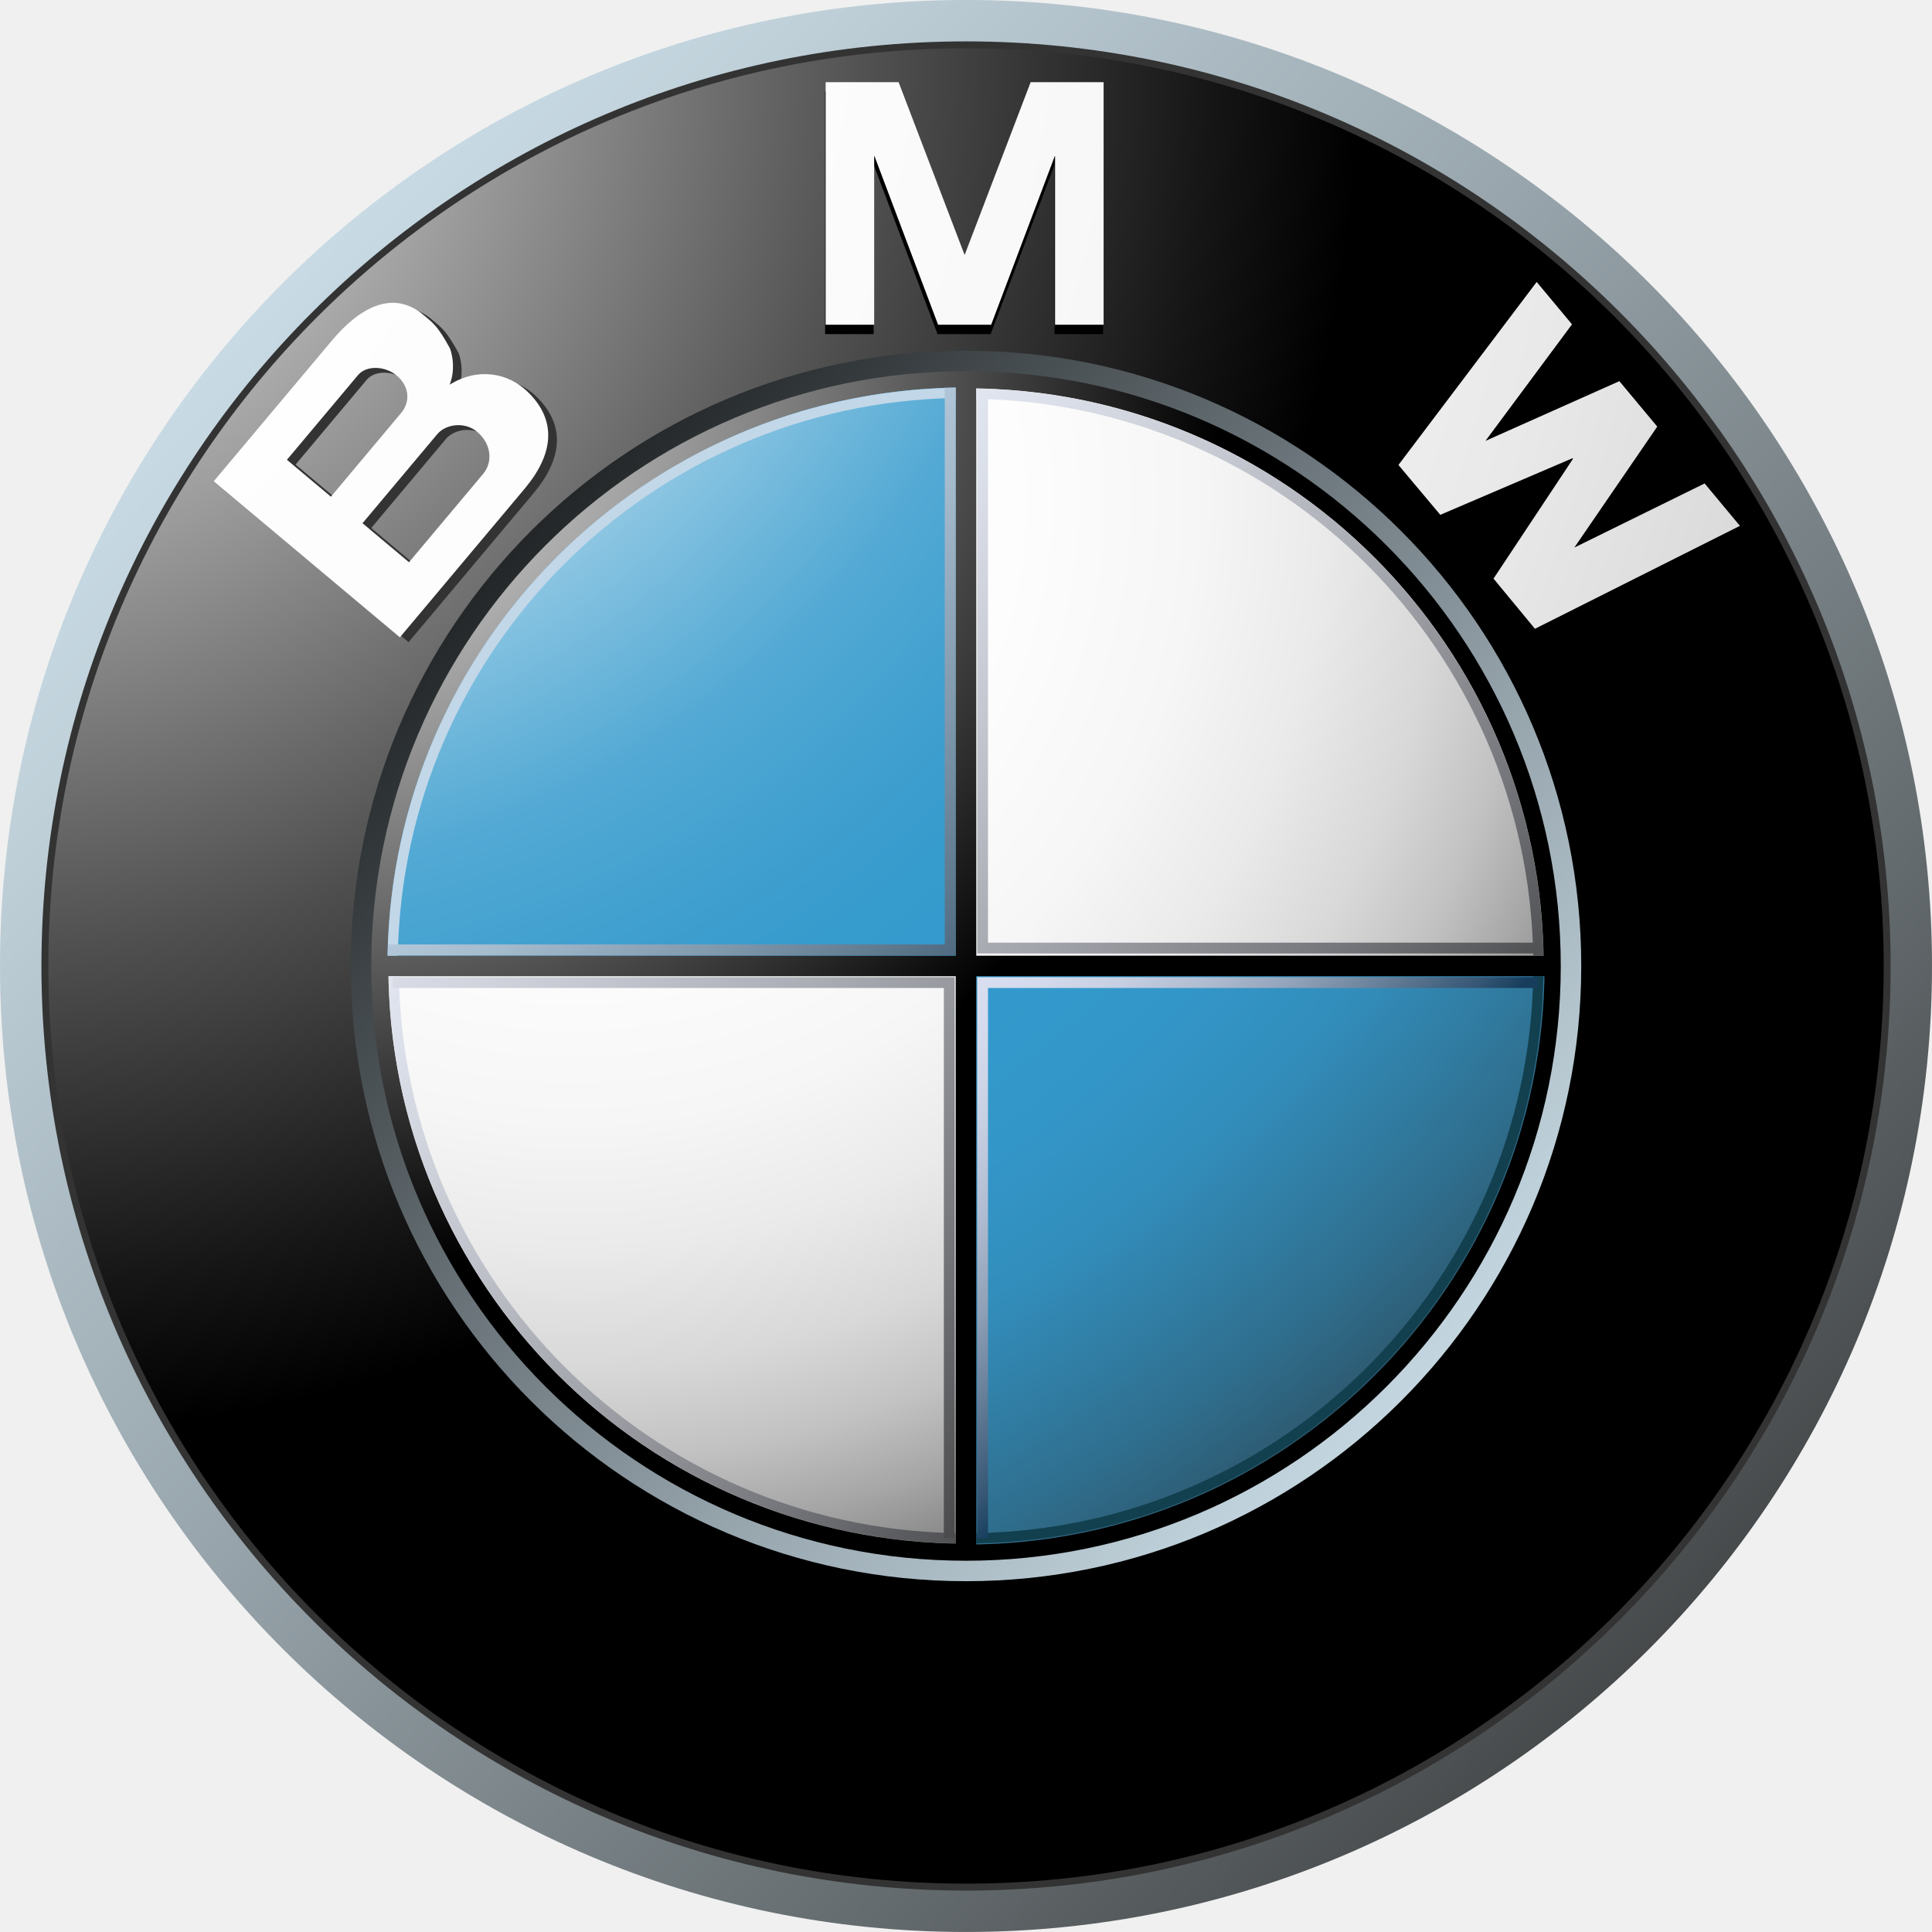
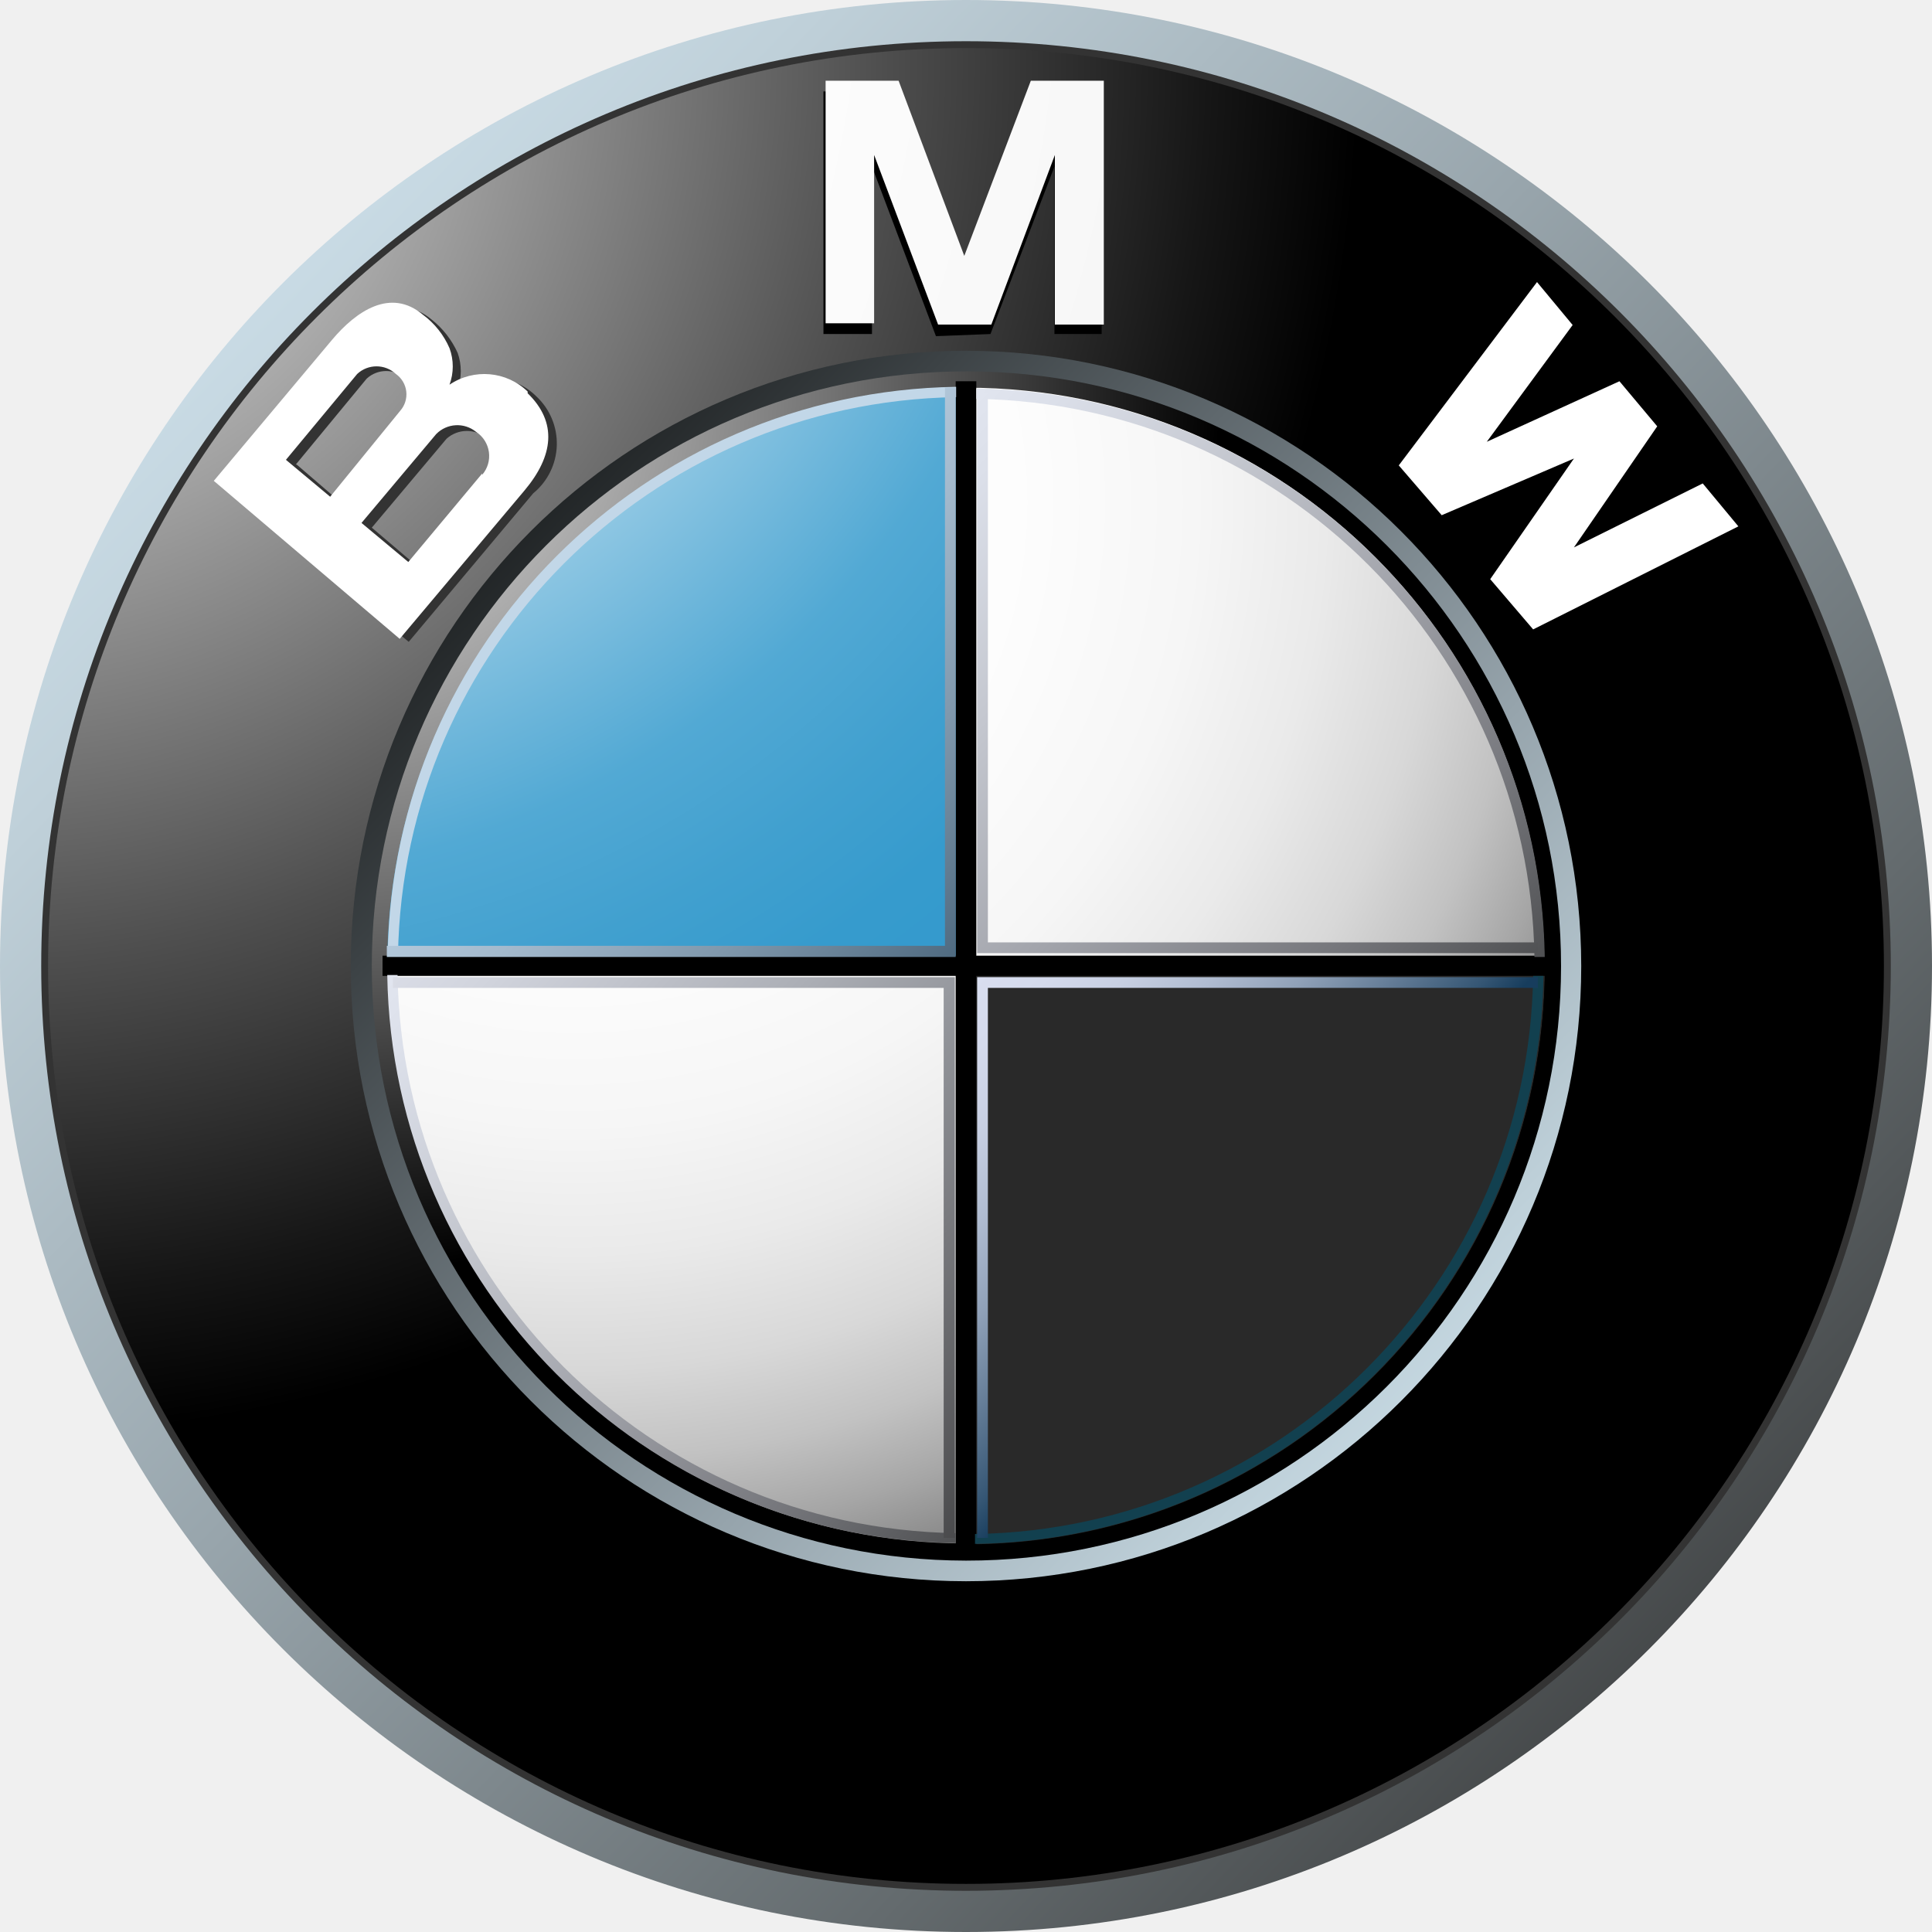
- <svg xmlns="http://www.w3.org/2000/svg" xmlns:xlink="http://www.w3.org/1999/xlink" id="katman_1" data-name="katman 1" viewBox="0 0 2500 2499.95">
+ <svg xmlns="http://www.w3.org/2000/svg" xmlns:xlink="http://www.w3.org/1999/xlink" id="katman_1" data-name="katman 1" viewBox="0 0 45 45">
  <defs>
-     <style>.cls-1{fill:url(#Adsız_degrade);}.cls-2{fill:#333;}.cls-3{fill:url(#Adsız_degrade_2);}.cls-4{fill:url(#Adsız_degrade_3);}.cls-5{fill:url(#Adsız_degrade_4);}.cls-6{fill:url(#Adsız_degrade_5);}.cls-7{fill:url(#Adsız_degrade_6);}.cls-8{fill:url(#Adsız_degrade_7);}.cls-9{fill:url(#Adsız_degrade_8);}.cls-10{fill:url(#Adsız_degrade_9);}.cls-11{fill:url(#Adsız_degrade_10);}.cls-12{fill:url(#Adsız_degrade_11);}.cls-13{fill:url(#Adsız_degrade_12);}.cls-14{fill:#c2d7e8;}.cls-15{fill:url(#Adsız_degrade_13);}.cls-16{fill:#12404f;}.cls-17{fill:url(#Adsız_degrade_14);}.cls-18{fill:url(#Adsız_degrade_15);}.cls-19{fill:url(#Adsız_degrade_16);}.cls-20{fill:url(#Adsız_degrade_17);}</style>
-     <linearGradient id="Adsız_degrade" x1="-947.72" y1="-687.72" x2="127.73" y2="351.52" gradientTransform="translate(2154.25 1561.29) scale(2.47)" gradientUnits="userSpaceOnUse">
+     <style>.cls-1{fill:url(#Adsız_degrade);}.cls-2{fill:#333;}.cls-3{fill:url(#Adsız_degrade_2);}.cls-4{fill:url(#Adsız_degrade_3);}.cls-5{fill:url(#Adsız_degrade_4);}.cls-6{fill:#fff;}.cls-7{fill:url(#Adsız_degrade_7);}.cls-8{fill:url(#Adsız_degrade_8);}.cls-9{fill:url(#Adsız_degrade_9);}.cls-10{fill:url(#Adsız_degrade_10);}.cls-11{fill:url(#Adsız_degrade_11);}.cls-12{fill:url(#Adsız_degrade_12);}.cls-13{fill:#c2d7e8;}.cls-14{fill:url(#Adsız_degrade_13);}.cls-15{fill:#12404f;}.cls-16{fill:url(#Adsız_degrade_14);}.cls-17{fill:url(#Adsız_degrade_15);}.cls-18{fill:url(#Adsız_degrade_16);}.cls-19{fill:url(#Adsız_degrade_17);}</style>
+     <linearGradient id="Adsız_degrade" x1="-699.17" y1="2706.85" x2="-679.82" y2="2688.15" gradientTransform="matrix(2.47, 0, 0, -2.47, 1727.95, 6692.56)" gradientUnits="userSpaceOnUse">
      <stop offset="0" stop-color="#dff4ff" />
      <stop offset="0.1" stop-color="#d6eaf5" />
      <stop offset="0.27" stop-color="#bfd0d9" />
      <stop offset="0.49" stop-color="#98a5ac" />
      <stop offset="0.75" stop-color="#646b6e" />
      <stop offset="1" stop-color="#2b2b2b" />
    </linearGradient>
-     <radialGradient id="Adsız_degrade_2" cx="-879.84" cy="-599.55" r="720.11" gradientTransform="translate(2154.25 1561.29) scale(2.47)" gradientUnits="userSpaceOnUse">
+     <radialGradient id="Adsız_degrade_2" cx="-697.96" cy="2705.26" r="12.96" gradientTransform="matrix(2.47, 0, 0, -2.47, 1727.95, 6692.56)" gradientUnits="userSpaceOnUse">
      <stop offset="0" stop-color="#fff" />
      <stop offset="0.31" stop-color="#a8a8a8" />
      <stop offset="0.65" stop-color="#4f4f4f" />
      <stop offset="0.89" stop-color="#161616" />
      <stop offset="1" />
    </radialGradient>
-     <linearGradient id="Adsız_degrade_3" x1="-410.44" y1="667.92" x2="274.51" y2="1329.8" gradientTransform="translate(1150.46 3779.13) rotate(180) scale(2.47)" gradientUnits="userSpaceOnUse">
+     <linearGradient id="Adsız_degrade_3" x1="855.67" y1="-8.23" x2="868" y2="-20.14" gradientTransform="matrix(-2.47, 0, 0, 2.47, 2156.76, 67.8)" gradientUnits="userSpaceOnUse">
      <stop offset="0" stop-color="#dff4ff" />
      <stop offset="0.09" stop-color="#d6eaf5" />
      <stop offset="0.23" stop-color="#bed0d9" />
      <stop offset="0.42" stop-color="#96a4ac" />
      <stop offset="0.65" stop-color="#5f686d" />
      <stop offset="0.91" stop-color="#1a1d1e" />
      <stop offset="1" />
    </linearGradient>
-     <radialGradient id="Adsız_degrade_4" cx="-1009.17" cy="-672.88" r="1730.31" gradientTransform="translate(2154.25 1561.29) scale(2.47)" gradientUnits="userSpaceOnUse">
+     <radialGradient id="Adsız_degrade_4" cx="-700.28" cy="2706.58" r="31.15" gradientTransform="matrix(2.47, 0, 0, -2.47, 1727.95, 6692.56)" gradientUnits="userSpaceOnUse">
      <stop offset="0" stop-color="#fff" />
      <stop offset="0.31" stop-color="#fdfdfd" />
      <stop offset="0.45" stop-color="#f6f6f6" />
      <stop offset="0.56" stop-color="#e9e9e9" />
      <stop offset="0.65" stop-color="#d7d7d7" />
      <stop offset="0.72" stop-color="#bfbfbf" />
      <stop offset="0.79" stop-color="#a2a2a2" />
      <stop offset="0.86" stop-color="gray" />
      <stop offset="0.92" stop-color="#575757" />
      <stop offset="0.97" stop-color="#2b2b2b" />
      <stop offset="1" stop-color="#141414" />
    </radialGradient>
-     <radialGradient id="Adsız_degrade_5" cx="-1009.24" cy="-672.88" r="1730.46" xlink:href="#Adsız_degrade_4" />
-     <radialGradient id="Adsız_degrade_6" cx="-1009.34" cy="-673.39" r="1731.79" xlink:href="#Adsız_degrade_4" />
-     <radialGradient id="Adsız_degrade_7" cx="-699.27" cy="-433" r="466.72" gradientTransform="translate(2154.25 1561.29) scale(2.47)" gradientUnits="userSpaceOnUse">
+     <radialGradient id="Adsız_degrade_7" cx="-694.71" cy="2702.26" r="8.4" gradientTransform="matrix(2.47, 0, 0, -2.47, 1727.95, 6692.56)" gradientUnits="userSpaceOnUse">
      <stop offset="0" stop-color="#e6e6e6" />
      <stop offset="0.1" stop-color="#d6d6d6" />
      <stop offset="0.31" stop-color="#adadad" />
      <stop offset="0.59" stop-color="#6c6c6c" />
      <stop offset="0.93" stop-color="#121212" />
      <stop offset="1" />
    </radialGradient>
-     <radialGradient id="Adsız_degrade_8" cx="-571.62" cy="-370.22" r="678.74" gradientTransform="translate(2154.25 1561.29) scale(2.47)" gradientUnits="userSpaceOnUse">
+     <radialGradient id="Adsız_degrade_8" cx="-692.41" cy="2701.13" r="12.22" gradientTransform="matrix(2.47, 0, 0, -2.47, 1727.95, 6692.56)" gradientUnits="userSpaceOnUse">
      <stop offset="0" stop-color="#fff" />
      <stop offset="0.34" stop-color="#fdfdfd" />
      <stop offset="0.48" stop-color="#f6f6f6" />
      <stop offset="0.58" stop-color="#eaeaea" />
      <stop offset="0.67" stop-color="#d8d8d8" />
      <stop offset="0.74" stop-color="#c2c2c2" />
      <stop offset="0.8" stop-color="#a6a6a6" />
      <stop offset="0.86" stop-color="#848484" />
      <stop offset="0.91" stop-color="#5f5f5f" />
      <stop offset="0.95" stop-color="#404040" />
      <stop offset="0.96" stop-color="#404040" />
      <stop offset="1" stop-color="#404040" />
      <stop offset="1" />
    </radialGradient>
-     <radialGradient id="Adsız_degrade_9" cx="-770.9" cy="-627.51" r="1202.06" gradientTransform="translate(2154.25 1561.29) scale(2.47)" gradientUnits="userSpaceOnUse">
+     <radialGradient id="Adsız_degrade_9" cx="-695.99" cy="2705.77" r="21.64" gradientTransform="matrix(2.47, 0, 0, -2.47, 1727.95, 6692.56)" gradientUnits="userSpaceOnUse">
      <stop offset="0.17" stop-color="#fff" />
      <stop offset="0.2" stop-color="#e0eff7" />
      <stop offset="0.24" stop-color="#b2d9ec" />
      <stop offset="0.29" stop-color="#8bc5e2" />
      <stop offset="0.34" stop-color="#6bb5da" />
      <stop offset="0.38" stop-color="#52a9d4" />
      <stop offset="0.44" stop-color="#41a0cf" />
      <stop offset="0.49" stop-color="#369bcd" />
      <stop offset="0.56" stop-color="#39c" />
      <stop offset="0.61" stop-color="#3396c8" />
      <stop offset="0.66" stop-color="#328ebc" />
      <stop offset="0.7" stop-color="#3180a8" />
      <stop offset="0.75" stop-color="#2f6d8c" />
      <stop offset="0.8" stop-color="#2d5468" />
      <stop offset="0.85" stop-color="#2a373d" />
      <stop offset="0.87" stop-color="#292929" />
    </radialGradient>
-     <radialGradient id="Adsız_degrade_10" cx="-770.9" cy="-627.52" r="1202.04" xlink:href="#Adsız_degrade_9" />
-     <radialGradient id="Adsız_degrade_11" cx="-692.89" cy="-427.12" r="457.77" xlink:href="#Adsız_degrade_7" />
-     <linearGradient id="Adsız_degrade_12" x1="-426.69" y1="-541.42" x2="19.73" y2="-110.03" gradientTransform="translate(2154.25 1561.29) scale(2.47)" gradientUnits="userSpaceOnUse">
+     <radialGradient id="Adsız_degrade_10" cx="-9.54" cy="2502.15" r="21.64" gradientTransform="matrix(1, 0, 0, -1, 0, 2499.97)" xlink:href="#Adsız_degrade_9" />
+     <radialGradient id="Adsız_degrade_11" cx="-8.13" cy="2498.54" r="8.24" gradientTransform="matrix(1, 0, 0, -1, 0, 2499.97)" xlink:href="#Adsız_degrade_7" />
+     <linearGradient id="Adsız_degrade_12" x1="-689.8" y1="2704.21" x2="-681.77" y2="2696.45" gradientTransform="matrix(2.47, 0, 0, -2.47, 1727.95, 6692.56)" gradientUnits="userSpaceOnUse">
      <stop offset="0" stop-color="#f0f4ff" />
      <stop offset="0.11" stop-color="#ebeff9" />
      <stop offset="0.25" stop-color="#dce0ea" />
      <stop offset="0.4" stop-color="#c4c7cf" />
      <stop offset="0.57" stop-color="#a2a4ab" />
      <stop offset="0.75" stop-color="#76777c" />
      <stop offset="0.93" stop-color="#414243" />
      <stop offset="1" stop-color="#2b2b2b" />
    </linearGradient>
-     <linearGradient id="Adsız_degrade_13" x1="-789.03" y1="-177.2" x2="-342.61" y2="254.19" xlink:href="#Adsız_degrade_12" />
-     <linearGradient id="Adsız_degrade_14" x1="-573.06" y1="-331.03" x2="-341.57" y2="-107.34" gradientTransform="translate(2154.25 1561.29) scale(2.47)" gradientUnits="userSpaceOnUse">
+     <linearGradient id="Adsız_degrade_13" x1="-696.31" y1="2697.67" x2="-688.28" y2="2689.9" xlink:href="#Adsız_degrade_12" />
+     <linearGradient id="Adsız_degrade_14" x1="-692.43" y1="2700.43" x2="-688.26" y2="2696.41" gradientTransform="matrix(2.47, 0, 0, -2.47, 1727.95, 6692.56)" gradientUnits="userSpaceOnUse">
      <stop offset="0" stop-color="#c2d7e8" />
      <stop offset="0.13" stop-color="#bacfe1" />
      <stop offset="0.34" stop-color="#a4bacd" />
      <stop offset="0.6" stop-color="#8098ac" />
      <stop offset="0.89" stop-color="#4e697f" />
      <stop offset="1" stop-color="#3a566d" />
    </linearGradient>
-     <linearGradient id="Adsız_degrade_15" x1="-688.99" y1="-276.22" x2="-247.06" y2="150.84" gradientTransform="translate(2154.25 1561.29) scale(2.47)" gradientUnits="userSpaceOnUse">
+     <linearGradient id="Adsız_degrade_15" x1="-694.52" y1="2699.45" x2="-686.56" y2="2691.76" gradientTransform="matrix(2.47, 0, 0, -2.47, 1727.95, 6692.56)" gradientUnits="userSpaceOnUse">
      <stop offset="0" stop-color="#f0f4ff" />
      <stop offset="0.1" stop-color="#e8ebf6" />
      <stop offset="0.26" stop-color="#d1d4dd" />
      <stop offset="0.46" stop-color="#abaeb5" />
      <stop offset="0.69" stop-color="#78797d" />
      <stop offset="0.96" stop-color="#363637" />
      <stop offset="1" stop-color="#2b2b2b" />
    </linearGradient>
-     <linearGradient id="Adsız_degrade_16" x1="-363.27" y1="-117.8" x2="-208.25" y2="31.99" gradientTransform="translate(2154.25 1561.29) scale(2.47)" gradientUnits="userSpaceOnUse">
+     <linearGradient id="Adsız_degrade_16" x1="-688.65" y1="2696.59" x2="-685.86" y2="2693.9" gradientTransform="matrix(2.47, 0, 0, -2.47, 1727.95, 6692.56)" gradientUnits="userSpaceOnUse">
      <stop offset="0" stop-color="#d9def0" />
      <stop offset="0.12" stop-color="#d4daec" />
      <stop offset="0.26" stop-color="#c7cfe2" />
      <stop offset="0.41" stop-color="#b0bcd1" />
      <stop offset="0.57" stop-color="#90a1b8" />
      <stop offset="0.72" stop-color="#677f99" />
      <stop offset="0.89" stop-color="#355674" />
      <stop offset="0.97" stop-color="#173d5d" />
    </linearGradient>
-     <linearGradient id="Adsız_degrade_17" x1="-521.84" y1="-438.29" x2="-80.39" y2="-11.71" xlink:href="#Adsız_degrade_12" />
+     <linearGradient id="Adsız_degrade_17" x1="-691.51" y1="2702.36" x2="-683.56" y2="2694.68" xlink:href="#Adsız_degrade_12" />
  </defs>
-   <path class="cls-1" d="M1250,0C559.67,0,0,559.65,0,1250S559.67,2500,1250,2500s1250-559.63,1250-1250S1940.39,0,1250,0Zm0,2437.44C594.15,2437.47,62.55,1905.83,62.55,1250S594.15,62.51,1250,62.51,2437.49,594.18,2437.49,1250,1905.85,2437.47,1250,2437.47Z" transform="translate(0 -0.03)" />
-   <path class="cls-2" d="M2446.45,1250c0,660.72-535.72,1196.42-1196.45,1196.42S53.61,1910.72,53.61,1250,589.27,53.58,1250,53.58,2446.45,589.24,2446.45,1250Z" transform="translate(0 -0.03)" />
-   <path class="cls-3" d="M2437.49,1250c0,655.83-531.64,1187.47-1187.49,1187.47S62.55,1905.83,62.55,1250,594.15,62.51,1250,62.51,2437.49,594.18,2437.49,1250Z" transform="translate(0 -0.03)" />
-   <path class="cls-4" d="M2046.12,1250c0,439.67-356.43,796.09-796.11,796.09S453.88,1689.67,453.88,1250,810.32,453.88,1250,453.88,2046.12,810.31,2046.12,1250Z" transform="translate(0 -0.03)" />
-   <path d="M1281.89,432.37l82.7-219.19V432.37h62.81V118.46H1333l-85.86,224.75h.82l-85.85-224.76h-94.4V432.37h62.81V213.18l82.7,219.19Zm862,140.76L2036.56,729.6l168.56-82.9,45.71,54.82-265.28,133.2L1932,769.83l102.83-155.05-.61-.76-171.05,73.21-54.21-64.46,178.87-236.86,45.73,54.85-112,150.83,173.34-77.31Z" transform="translate(0 -0.03)" />
-   <path class="cls-2" d="M694.05,513.16c-25.28-24.54-64.29-31.94-101-9.21,7-18.16,4.17-36.64.47-46.89-15.82-28.76-21.37-32.4-34.28-43.31-42.17-35.33-86.52-5.16-118.21,32.6L287.88,628.91,528.7,831,690.23,638.48c36.92-44,42.62-87.61,3.82-125.32Zm-311.53,88,92-109.66c10.68-12.69,34.79-12.18,50.25.85,17,14.29,17.09,34.53,5.65,48.18L439.43,649,382.52,601.2Zm253.85,18.23L540.45,733.75l-60.07-50.49L577,568.07c10.94-13,35.3-16.81,51.73-3,18.5,15.56,20.33,39.24,7.62,54.39Z" transform="translate(0 -0.03)" />
-   <path class="cls-5" d="M1282.56,420.24l82.69-219.18V420.24h62.82V106.33h-94.41l-85.85,224.75h.82l-85.85-224.75h-94.4V420.24h62.81V201.06l82.71,219.18Z" transform="translate(0 -0.03)" />
-   <path class="cls-6" d="M2144.49,552.06,2037.22,708.54l168.56-82.93,45.67,54.86-265.24,133.2-53.61-64.92,102.84-155-.6-.79-171.11,73.24-54.15-64.49,178.87-236.83,45.72,54.83-112,150.83,173.27-77.29Z" transform="translate(0 -0.03)" />
-   <path class="cls-7" d="M682.8,507c-25.22-24.54-64.28-31.94-100.9-9.23,7-18.16,4.12-36.65.41-46.85C566.49,422.09,561,418.5,548,407.57c-42.16-35.35-86.46-5.17-118.1,32.63L276.63,622.74l240.82,202L679,632.27c36.87-44,42.62-87.57,3.81-125.29ZM371.29,595l92-109.63c10.64-12.71,34.74-12.21,50.25.79,17,14.31,17.09,34.58,5.6,48.18L428.2,642.77,371.29,595Zm253.89,18.23L529.26,727.56l-60.17-50.48,96.69-115.22c10.93-13,35.24-16.79,51.67-3,18.61,15.58,20.45,39.21,7.73,54.39Z" transform="translate(0 -0.03)" />
-   <path class="cls-8" d="M480.38,1250C480.38,825,825,480.36,1250,480.36S2019.63,825,2019.63,1250,1675.09,2019.63,1250,2019.63,480.38,1675.06,480.38,1250Z" transform="translate(0 -0.03)" />
-   <path class="cls-9" d="M502.51,1250c0-412.83,334.66-747.52,747.5-747.52S1997.55,837.18,1997.55,1250,1662.84,1997.54,1250,1997.54,502.51,1662.85,502.51,1250Z" transform="translate(0 -0.03)" />
-   <path class="cls-10" d="M501.33,1250H1250V501.34c-413.5,0-748.67,335.17-748.67,748.67Z" transform="translate(0 -0.03)" />
-   <path class="cls-11" d="M1250,1250v748.68c413.5,0,748.67-335.24,748.67-748.68Z" transform="translate(0 -0.03)" />
-   <path class="cls-12" d="M2004.87,1236.71H1263.28V495.11h-26.56v741.6H495.13v26.55h741.59v741.62h26.56V1263.26h741.59Z" transform="translate(0 -0.03)" />
-   <path class="cls-13" d="M1263.28,516.11c394.93,7,713.62,325.69,720.69,720.6h13.22c-7.06-402.23-331.66-726.87-733.92-733.89Z" transform="translate(0 -0.03)" />
-   <path class="cls-14" d="M514.76,1236.61C521.78,841.17,840.93,522,1236.37,515V501.72c-402.81,7-727.81,332.12-734.88,734.89Z" transform="translate(0 -0.03)" />
-   <path class="cls-15" d="M1236.72,1983.89c-394.93-7-713.62-325.7-720.64-720.63H502.81c7.07,402.25,331.66,726.9,733.92,733.92v-13.29Z" transform="translate(0 -0.03)" />
-   <path class="cls-16" d="M1984,1263.26c-7.07,394.93-325.76,713.62-720.69,720.63v13.29c402.25-7,726.89-331.66,733.91-733.92Z" transform="translate(0 -0.03)" />
-   <path class="cls-17" d="M1222.54,501.72v720.42H502.15v14.21h734.57V501.72Z" transform="translate(0 -0.03)" />
-   <path class="cls-18" d="M1221.32,1990.21V1278.47H508.1v-14h727.26v725.78Z" transform="translate(0 -0.03)" />
-   <path class="cls-19" d="M1278.48,1990.21V1278.47h711.75v-14H1264.5v725.78Z" transform="translate(0 -0.03)" />
-   <path class="cls-20" d="M1278.48,508.09v711.74h711.75v14H1264.5V508.09Z" transform="translate(0 -0.03)" />
+   <path class="cls-1" d="M26.84,9.12a22.5,22.5,0,1,0,22.5,22.5A22.5,22.5,0,0,0,26.84,9.12Zm0,43.87A21.38,21.38,0,1,1,48.22,31.62,21.37,21.37,0,0,1,26.84,53Z" transform="translate(-4.34 -9.12)" />
+   <path class="cls-2" d="M48.38,31.62A21.54,21.54,0,1,1,26.84,10.08,21.54,21.54,0,0,1,48.38,31.62Z" transform="translate(-4.34 -9.12)" />
+   <path class="cls-3" d="M48.22,31.62A21.38,21.38,0,1,1,26.84,10.24,21.38,21.38,0,0,1,48.22,31.62Z" transform="translate(-4.34 -9.12)" />
+   <path class="cls-4" d="M41.17,31.62A14.33,14.33,0,1,1,26.84,17.29,14.34,14.34,0,0,1,41.17,31.62Z" transform="translate(-4.34 -9.12)" />
+   <path d="M27.41,16.9,28.9,13V16.9H30V11.25h-1.7l-1.54,4h0l-1.54-4h-1.7V16.9h1.13V13l1.49,3.95Zm15.52,2.53L41,22.25l3-1.49.83,1-4.78,2.4-1-1.17L41,20.18h0l-3.08,1.32-1-1.16,3.22-4.27.82,1-2,2.71,3.12-1.39Z" transform="translate(-4.34 -9.12)" />
+   <path class="cls-2" d="M16.83,18.35A1.43,1.43,0,0,0,15,18.19a1.28,1.28,0,0,0,0-.85,2.09,2.09,0,0,0-.61-.78c-.76-.63-1.56-.09-2.13.59L9.52,20.44l4.34,3.63,2.9-3.46A1.5,1.5,0,0,0,16.83,18.35Zm-5.6,1.59,1.65-2a.67.67,0,0,1,.91,0,.61.61,0,0,1,.1.87L12.25,20.8l-1-.86Zm4.57.32-1.73,2.06L13,21.41l1.74-2.07a.71.71,0,0,1,1.06.93Z" transform="translate(-4.34 -9.12)" />
+   <path class="cls-5" d="M27.43,16.68l1.48-3.95v3.95h1.14V11h-1.7L26.8,15.08h0L25.27,11h-1.7v5.65H24.7V12.73l1.49,3.95Z" transform="translate(-4.34 -9.12)" />
+   <path class="cls-6" d="M42.94,19.05,41,21.87l3-1.49.83,1-4.78,2.4-1-1.17L41,19.8h0l-3.08,1.32-1-1.16,3.22-4.27.83,1-2,2.72L42.06,18Z" transform="translate(-4.34 -9.12)" />
+   <path class="cls-6" d="M16.63,18.24a1.45,1.45,0,0,0-1.82-.16,1.23,1.23,0,0,0,0-.85,1.92,1.92,0,0,0-.62-.78c-.75-.63-1.55-.09-2.12.59L9.32,20.32,13.65,24l2.91-3.46c.67-.8.77-1.58.07-2.26ZM11,19.83l1.66-2a.66.66,0,0,1,.9,0,.58.58,0,0,1,.1.86l-1.63,2Zm4.57.32-1.72,2.06-1.09-.91,1.74-2.07a.69.69,0,0,1,.93-.05.67.67,0,0,1,.14,1Z" transform="translate(-4.34 -9.12)" />
+   <path class="cls-7" d="M13,31.62A13.85,13.85,0,1,1,26.84,45.47,13.86,13.86,0,0,1,13,31.62Z" transform="translate(-4.34 -9.12)" />
+   <path class="cls-8" d="M13.39,31.62A13.46,13.46,0,1,1,26.84,45.07,13.45,13.45,0,0,1,13.39,31.62Z" transform="translate(-4.34 -9.12)" />
+   <path class="cls-9" d="M13.36,31.62H26.84V18.14A13.48,13.48,0,0,0,13.36,31.62Z" transform="translate(-4.34 -9.12)" />
+   <path class="cls-10" d="M26.84,31.62V45.09A13.48,13.48,0,0,0,40.32,31.62Z" transform="translate(-4.34 -9.12)" />
+   <path class="cls-11" d="M40.43,31.38H27.08V18H26.6V31.38H13.25v.47H26.6V45.2h.48V31.85H40.43Z" transform="translate(-4.34 -9.12)" />
+   <path class="cls-12" d="M27.08,18.41a13.21,13.21,0,0,1,13,13h.24A13.45,13.45,0,0,0,27.08,18.17Z" transform="translate(-4.34 -9.12)" />
+   <path class="cls-13" d="M13.61,31.37a13.22,13.22,0,0,1,13-13v-.24A13.45,13.45,0,0,0,13.37,31.37Z" transform="translate(-4.34 -9.12)" />
+   <path class="cls-14" d="M26.6,44.83a13.22,13.22,0,0,1-13-13h-.24A13.45,13.45,0,0,0,26.6,45.06v-.23Z" transform="translate(-4.34 -9.12)" />
+   <path class="cls-15" d="M40.05,31.85a13.21,13.21,0,0,1-13,13v.23A13.45,13.45,0,0,0,40.29,31.85Z" transform="translate(-4.34 -9.12)" />
+   <path class="cls-16" d="M26.35,18.15v13h-13v.26H26.6V18.15Z" transform="translate(-4.34 -9.12)" />
+   <path class="cls-17" d="M26.32,44.94V32.13H13.49v-.25H26.58V44.94Z" transform="translate(-4.34 -9.12)" />
+   <path class="cls-18" d="M27.35,44.94V32.13H40.16v-.25H27.1V44.94Z" transform="translate(-4.34 -9.12)" />
+   <path class="cls-19" d="M27.35,18.26V31.07H40.16v.25H27.1V18.26Z" transform="translate(-4.34 -9.12)" />
</svg>
